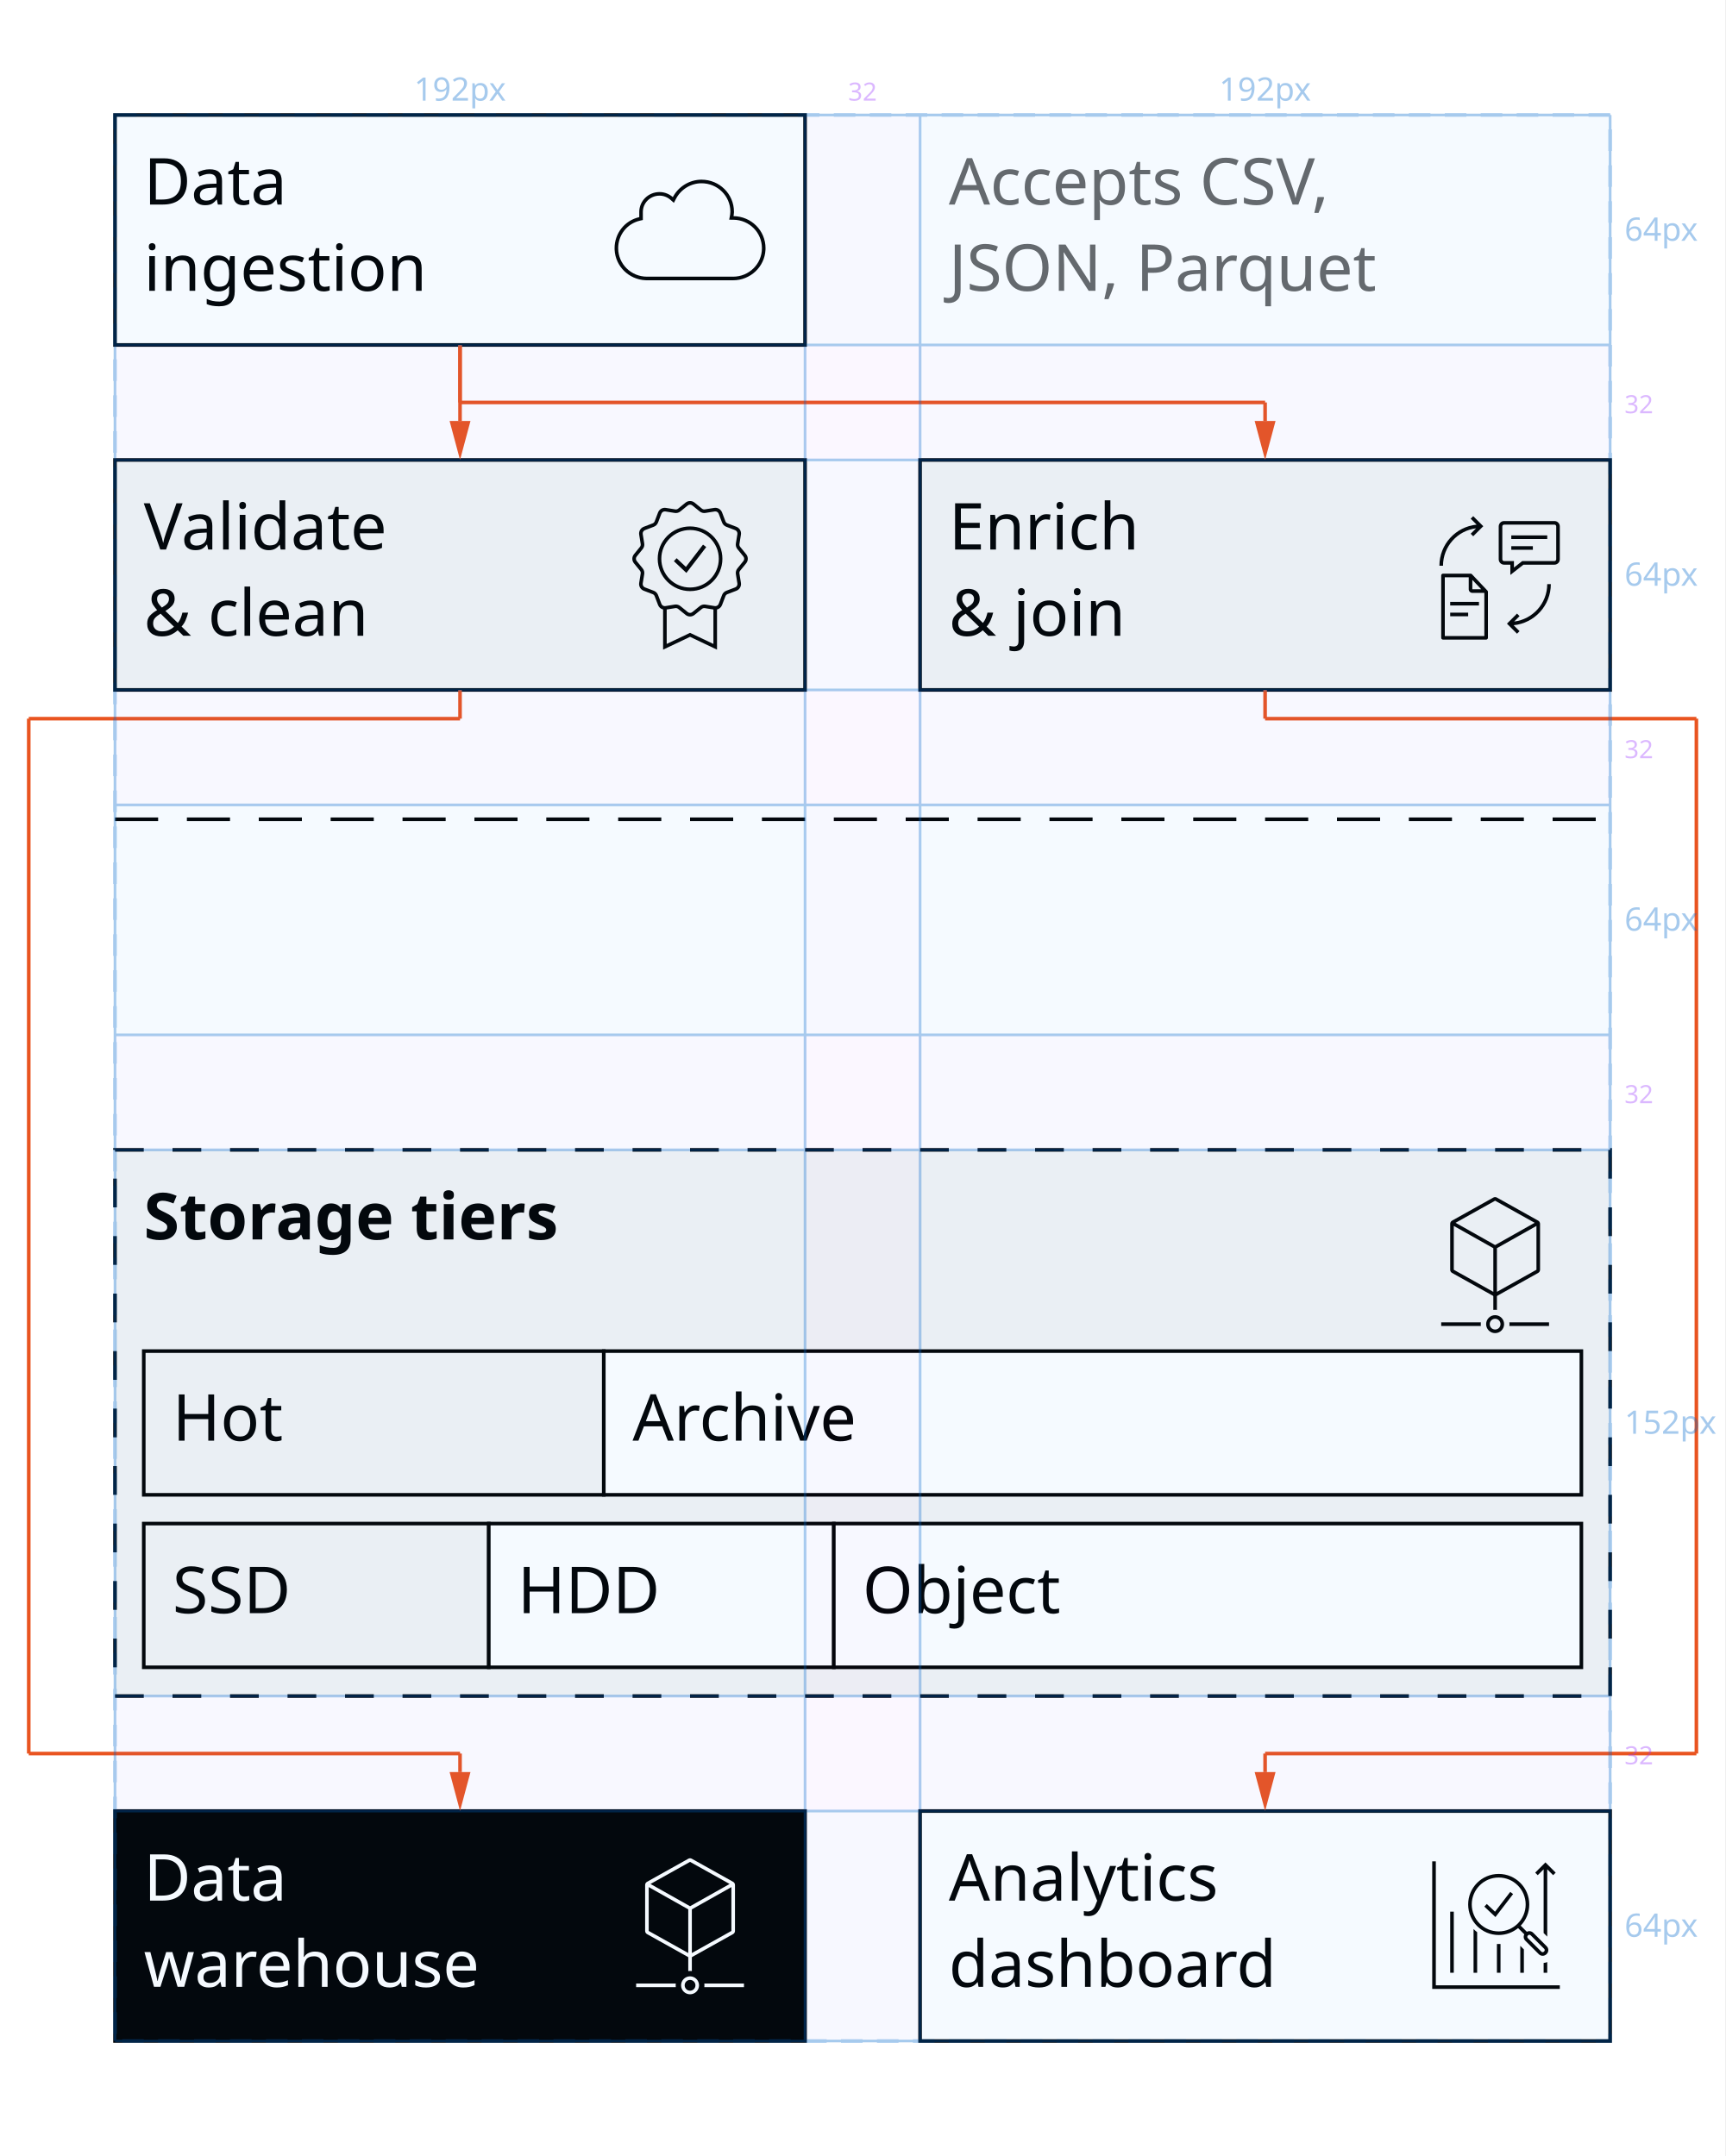
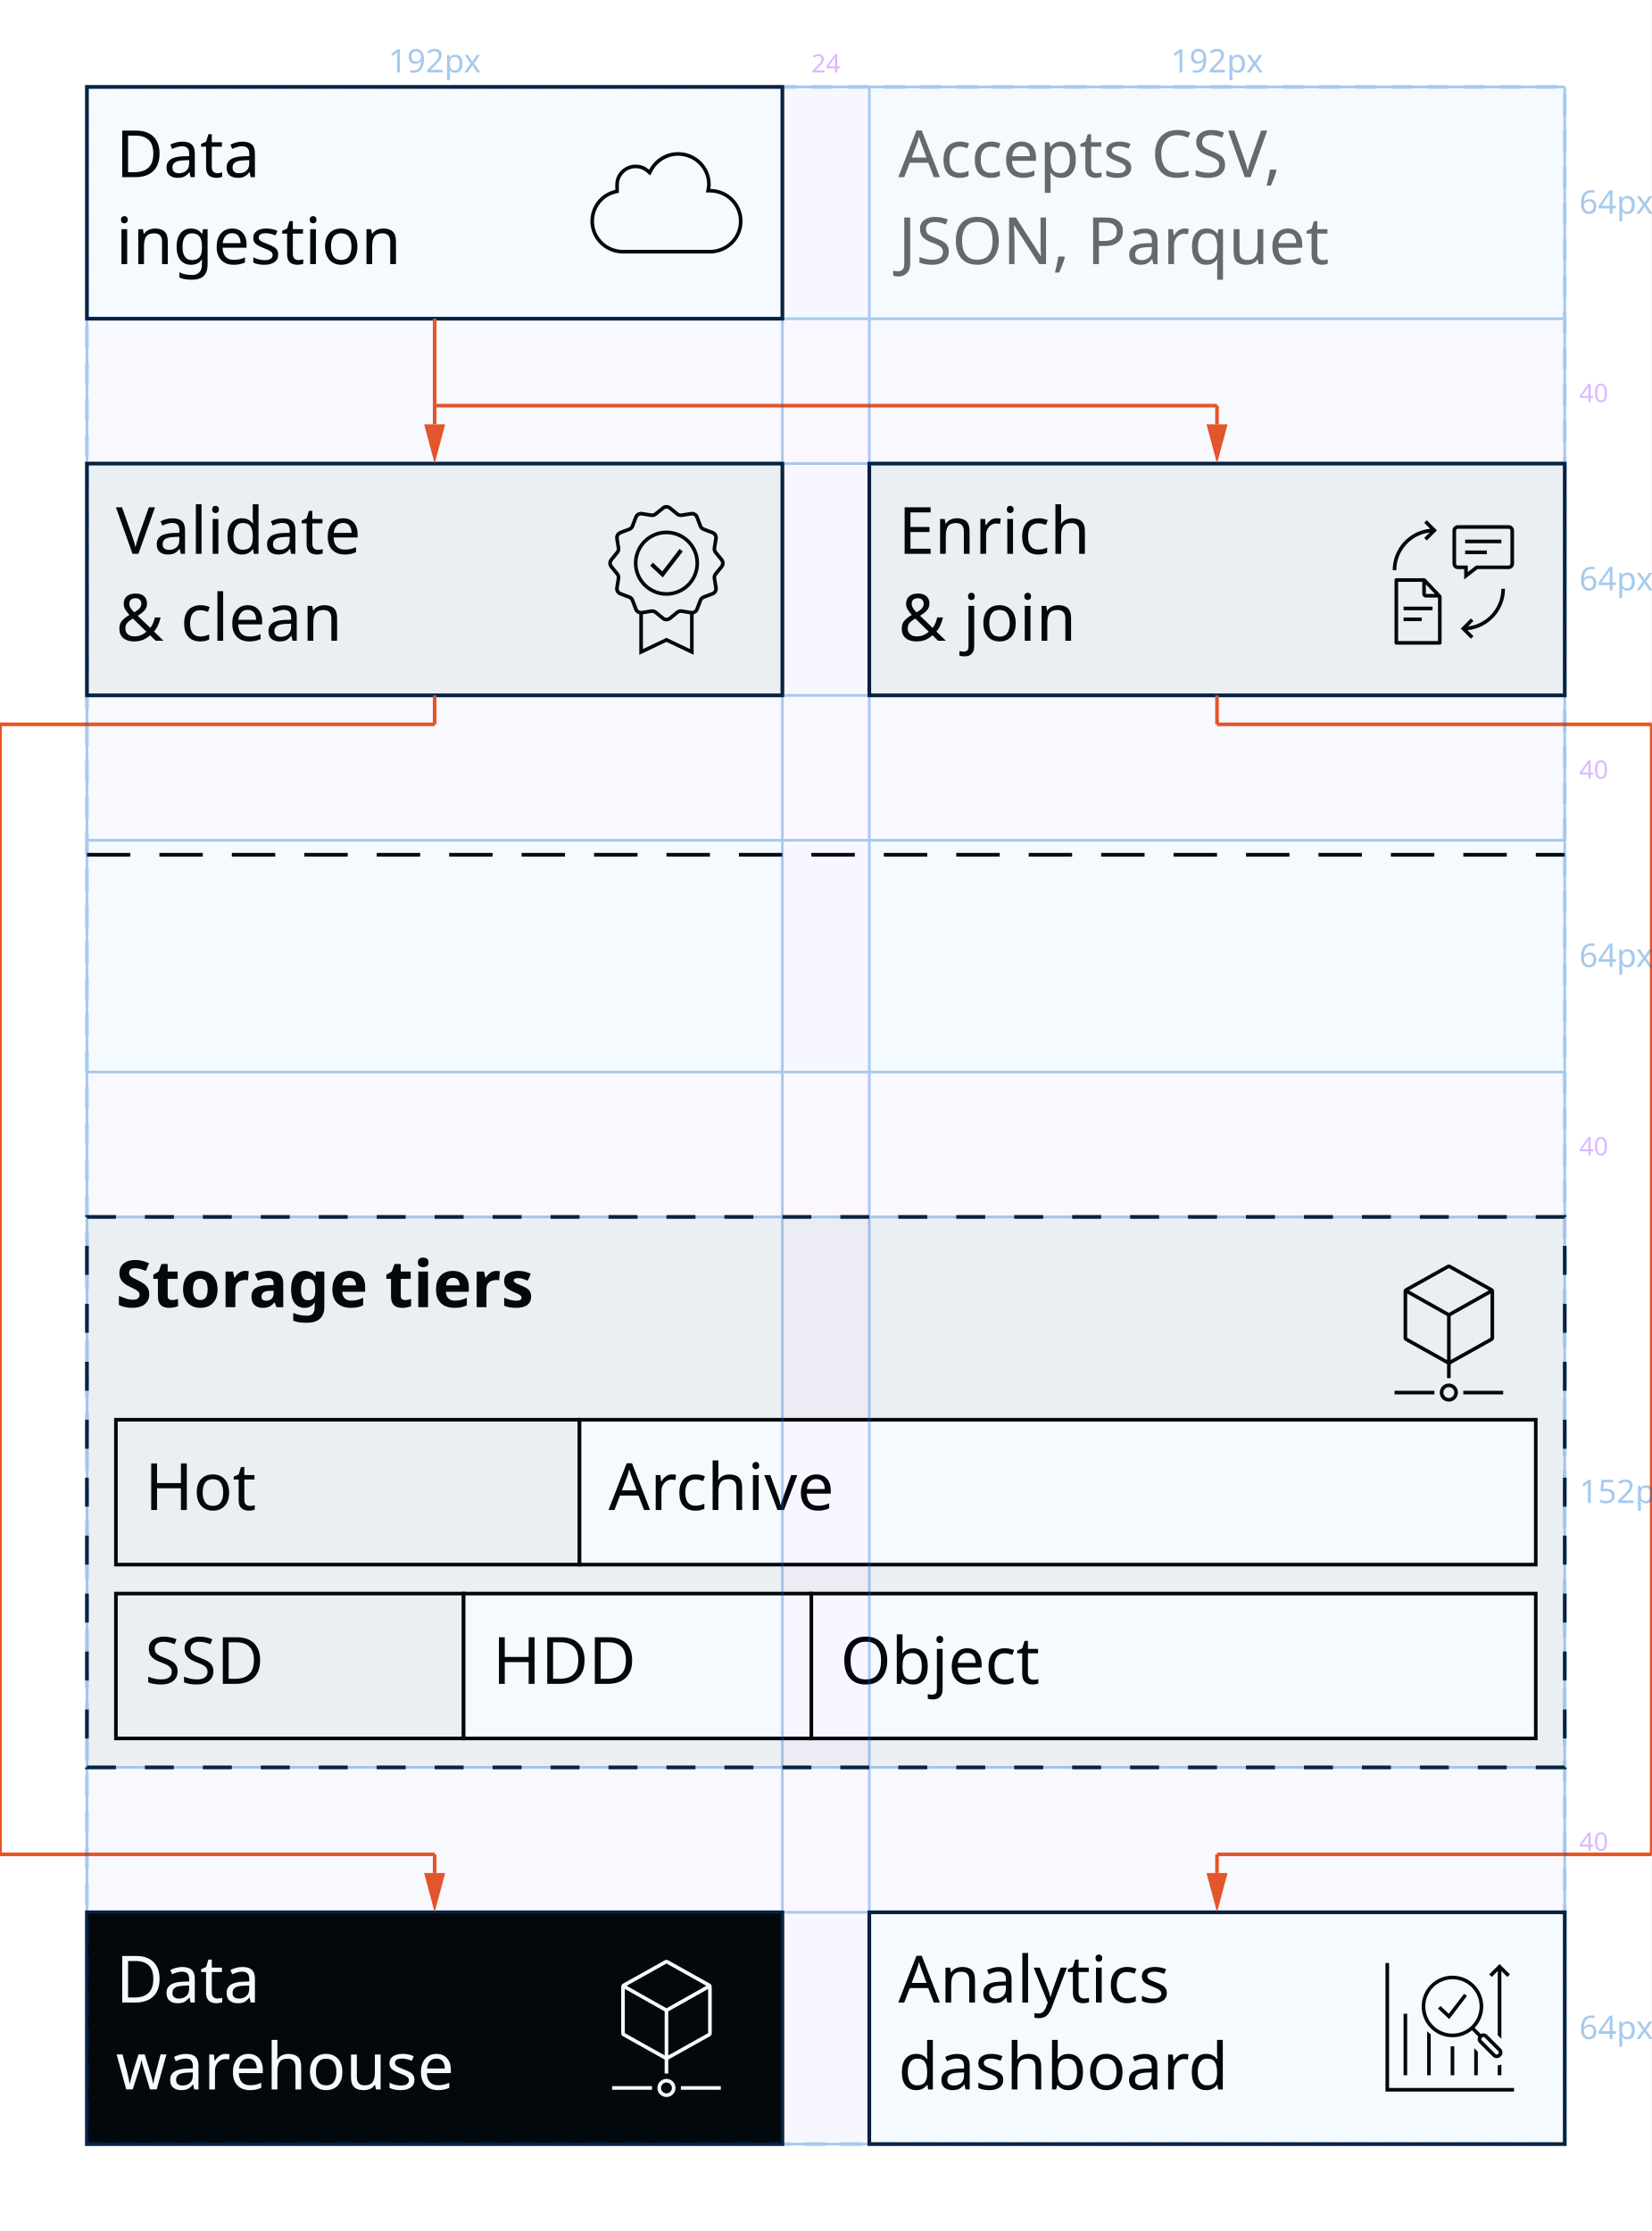
- <svg xmlns="http://www.w3.org/2000/svg" width="480" height="600" viewBox="0 0 480 600" xml:space="preserve">
-   <rect width="480" height="600" fill="#FFFFFF" />
+ <svg xmlns="http://www.w3.org/2000/svg" width="456" height="616" viewBox="0 0 456 616" xml:space="preserve">
+   <rect width="456" height="616" fill="#FFFFFF" />
  <g data-component-id="ingest">
-     <rect x="32" y="32" width="192" height="64" fill="#FFFFFF" stroke="#000000" stroke-width="1" stroke-miterlimit="10" />
+     <rect x="24" y="24" width="192" height="64" fill="#FFFFFF" stroke="#000000" stroke-width="1" stroke-miterlimit="10" />
    <text font-family="Ubuntu Sans">
-       <tspan x="40" y="56.92" font-size="18" font-weight="400" fill="#000000">Data</tspan>
-       <tspan x="40" y="80.92" font-size="18" font-weight="400" fill="#000000">ingestion</tspan>
+       <tspan x="32" y="48.92" font-size="18" font-weight="400" fill="#000000">Data</tspan>
+       <tspan x="32" y="72.92" font-size="18" font-weight="400" fill="#000000">ingestion</tspan>
    </text>
-     <g class="dg-icon" transform="translate(168 40)">
+     <g class="dg-icon" transform="translate(160 32)">
      <path fill-rule="evenodd" clip-rule="evenodd" d="M27.186 10C32.196 10 36.217 14 36.217 18.923L36.211 19.143C36.187 19.652 36.094 20.147 36.093 20.154C41.041 20.216 45 24.154 45 29.077L44.988 29.536C44.748 34.246 40.822 38 35.969 38H12.031L11.565 37.988C6.928 37.757 3.245 34.094 3.012 29.536L3 29.077C3 24.954 5.784 21.352 9.866 20.429V18.984C9.866 15.908 12.402 13.446 15.495 13.446L15.749 13.452C17.017 13.51 18.22 13.996 19.206 14.861C20.753 11.908 23.845 10 27.186 10ZM27.186 11C24.224 11 21.469 12.695 20.092 15.325L19.502 16.452L18.547 15.613C17.674 14.847 16.608 14.446 15.495 14.446C12.935 14.446 10.866 16.479 10.866 18.984V21.227L10.087 21.403C6.472 22.221 4 25.409 4 29.077C4 33.438 7.564 37 12.031 37H35.969C40.436 37 44 33.438 44 29.077C44 24.713 40.493 21.208 36.08 21.153L34.888 21.139L35.11 19.967V19.965C35.111 19.962 35.112 19.956 35.113 19.948C35.116 19.933 35.121 19.91 35.126 19.88C35.136 19.819 35.149 19.73 35.163 19.626C35.191 19.411 35.217 19.151 35.217 18.923C35.217 14.562 31.653 11 27.186 11Z" fill="#000000" />
    </g>
  </g>
  <g data-component-id="ingest_note">
-     <rect x="256" y="32" width="192" height="64" fill="#FFFFFF" stroke="none" stroke-width="1" stroke-miterlimit="10" />
+     <rect x="240" y="24" width="192" height="64" fill="#FFFFFF" stroke="none" stroke-width="1" stroke-miterlimit="10" />
    <text font-family="Ubuntu Sans">
-       <tspan x="264" y="56.92" font-size="18" font-weight="400" fill="#666666">Accepts CSV,</tspan>
-       <tspan x="264" y="80.92" font-size="18" font-weight="400" fill="#666666">JSON, Parquet</tspan>
+       <tspan x="248" y="48.92" font-size="18" font-weight="400" fill="#666666">Accepts CSV,</tspan>
+       <tspan x="248" y="72.92" font-size="18" font-weight="400" fill="#666666">JSON, Parquet</tspan>
    </text>
  </g>
  <g data-component-id="validate">
-     <rect x="32" y="128" width="192" height="64" fill="#F3F3F3" stroke="#000000" stroke-width="1" stroke-miterlimit="10" />
+     <rect x="24" y="128" width="192" height="64" fill="#F3F3F3" stroke="#000000" stroke-width="1" stroke-miterlimit="10" />
    <text font-family="Ubuntu Sans">
-       <tspan x="40" y="152.92" font-size="18" font-weight="400" fill="#000000">Validate</tspan>
-       <tspan x="40" y="176.92" font-size="18" font-weight="400" fill="#000000">&amp; clean</tspan>
+       <tspan x="32" y="152.92" font-size="18" font-weight="400" fill="#000000">Validate</tspan>
+       <tspan x="32" y="176.92" font-size="18" font-weight="400" fill="#000000">&amp; clean</tspan>
    </text>
-     <g class="dg-icon" transform="translate(168 136)">
+     <g class="dg-icon" transform="translate(160 136)">
      <path fill-rule="evenodd" clip-rule="evenodd" d="M22.738 3.882C23.473 3.284 24.527 3.284 25.262 3.882L27.314 5.552C27.535 5.731 27.822 5.808 28.104 5.763L30.716 5.344C31.651 5.193 32.565 5.72 32.902 6.605L33.845 9.077C33.946 9.343 34.157 9.554 34.423 9.655L36.895 10.598C37.78 10.935 38.307 11.849 38.156 12.784L37.737 15.396C37.692 15.678 37.769 15.965 37.948 16.186L39.618 18.238C40.216 18.973 40.216 20.027 39.618 20.762L37.948 22.814C37.769 23.035 37.692 23.322 37.737 23.604L38.156 26.216C38.307 27.151 37.78 28.065 36.895 28.402L34.423 29.345C34.157 29.446 33.946 29.657 33.845 29.923L32.902 32.395C32.661 33.027 32.126 33.473 31.5 33.624V44.791L24 41.225L16.5 44.791V33.624C15.874 33.473 15.339 33.027 15.098 32.395L14.155 29.923C14.054 29.657 13.843 29.446 13.577 29.345L11.105 28.402C10.22 28.065 9.693 27.151 9.844 26.216L10.263 23.604C10.308 23.322 10.231 23.035 10.052 22.814L8.382 20.762C7.784 20.027 7.784 18.973 8.382 18.238L10.052 16.186C10.231 15.965 10.308 15.678 10.263 15.396L9.844 12.784C9.693 11.848 10.22 10.935 11.105 10.598L13.577 9.655C13.843 9.554 14.054 9.343 14.155 9.077L15.098 6.605C15.435 5.72 16.349 5.193 17.284 5.344L19.896 5.763C20.178 5.808 20.465 5.731 20.686 5.552L22.738 3.882ZM19.896 33.237L17.5 33.621V43.208L23.785 40.22L24 40.117L24.215 40.22L30.5 43.208V33.621L28.104 33.237C27.822 33.192 27.535 33.269 27.314 33.448L25.262 35.118C24.527 35.716 23.473 35.716 22.738 35.118L20.686 33.448C20.465 33.269 20.178 33.192 19.896 33.237ZM24.631 4.658C24.263 4.359 23.737 4.359 23.369 4.658L21.316 6.327C20.874 6.687 20.3 6.841 19.737 6.751L17.125 6.331C16.657 6.256 16.201 6.519 16.032 6.962L15.09 9.434C14.887 9.966 14.466 10.387 13.934 10.59L11.462 11.532C11.019 11.701 10.756 12.157 10.831 12.625L11.251 15.237C11.341 15.8 11.187 16.374 10.827 16.816L9.158 18.869C8.859 19.237 8.859 19.763 9.158 20.131L10.827 22.184C11.187 22.626 11.341 23.2 11.251 23.763L10.831 26.375C10.756 26.843 11.019 27.299 11.462 27.468L13.934 28.41C14.466 28.613 14.887 29.034 15.09 29.566L16.032 32.038C16.201 32.481 16.657 32.744 17.125 32.669L19.737 32.249C20.3 32.159 20.874 32.313 21.316 32.673L23.369 34.342C23.737 34.641 24.263 34.641 24.631 34.342L26.684 32.673C27.126 32.313 27.7 32.159 28.263 32.249L30.875 32.669C31.343 32.744 31.799 32.481 31.968 32.038L32.91 29.566C33.113 29.034 33.534 28.613 34.066 28.41L36.538 27.468C36.981 27.299 37.244 26.843 37.169 26.375L36.749 23.763C36.659 23.2 36.813 22.626 37.173 22.184L38.842 20.131C39.141 19.763 39.141 19.237 38.842 18.869L37.173 16.816C36.813 16.374 36.659 15.8 36.749 15.237L37.169 12.625C37.244 12.157 36.981 11.701 36.538 11.532L34.066 10.59C33.534 10.387 33.113 9.966 32.91 9.434L31.968 6.962C31.799 6.519 31.343 6.256 30.875 6.331L28.263 6.751C27.7 6.841 27.126 6.687 26.684 6.327L24.631 4.658Z" fill="#000000" />
      <path d="M28.5 16.248L22.977 23.439L22.525 23.013L19.501 20.171L20.27 19.351L22.842 21.768L27.607 15.562L28.5 16.248Z" fill="#000000" />
      <path fill-rule="evenodd" clip-rule="evenodd" d="M24 10.5C28.971 10.5 33 14.529 33 19.5C33 24.471 28.971 28.5 24 28.5C19.029 28.5 15 24.471 15 19.5C15 14.529 19.029 10.5 24 10.5ZM24 11.5C19.582 11.5 16 15.082 16 19.5C16 23.918 19.582 27.5 24 27.5C28.418 27.5 32 23.918 32 19.5C32 15.082 28.418 11.5 24 11.5Z" fill="#000000" />
    </g>
  </g>
  <g data-component-id="enrich">
-     <rect x="256" y="128" width="192" height="64" fill="#F3F3F3" stroke="#000000" stroke-width="1" stroke-miterlimit="10" />
+     <rect x="240" y="128" width="192" height="64" fill="#F3F3F3" stroke="#000000" stroke-width="1" stroke-miterlimit="10" />
    <text font-family="Ubuntu Sans">
-       <tspan x="264" y="152.92" font-size="18" font-weight="400" fill="#000000">Enrich</tspan>
-       <tspan x="264" y="176.92" font-size="18" font-weight="400" fill="#000000">&amp; join</tspan>
+       <tspan x="248" y="152.92" font-size="18" font-weight="400" fill="#000000">Enrich</tspan>
+       <tspan x="248" y="176.92" font-size="18" font-weight="400" fill="#000000">&amp; join</tspan>
    </text>
-     <g class="dg-icon" transform="translate(392 136)">
+     <g class="dg-icon" transform="translate(376 136)">
      <path d="M39.5 26.556C39.5 32.519 34.961 37.421 29.149 37.998L30.798 39.647L30.091 40.353L27.293 37.556L30.091 34.758L30.798 35.465L29.288 36.974C34.479 36.338 38.5 31.918 38.5 26.556H39.5Z" fill="#000000" />
      <path d="M20.707 10.444L17.909 13.242L17.202 12.535L18.711 11.025C13.52 11.661 9.5 16.082 9.5 21.444H8.5C8.5 15.481 13.039 10.578 18.85 10.001L17.202 8.354L17.909 7.646L20.707 10.444Z" fill="#000000" />
      <path d="M34.5 17H28.5V16H34.5V17Z" fill="#000000" />
      <path d="M38.5 14H28.5V13H38.5V14Z" fill="#000000" />
      <path fill-rule="evenodd" clip-rule="evenodd" d="M40.5 9C41.328 9 42 9.672 42 10.5V19.645C42 20.422 41.41 21.061 40.653 21.138L40.5 21.145H31.881L28.238 24V21.145H26.5L26.347 21.138C25.59 21.061 25 20.422 25 19.645V10.5C25 9.672 25.672 9 26.5 9H40.5ZM26.5 10C26.224 10 26 10.224 26 10.5V19.645C26 19.922 26.224 20.145 26.5 20.145H29.238V21.945L31.536 20.145H40.5C40.776 20.145 41 19.922 41 19.645V10.5C41 10.258 40.829 10.056 40.601 10.01L40.5 10H26.5Z" fill="#000000" />
      <path d="M16.5 35.5H11.5V34.5H16.5V35.5Z" fill="#000000" />
      <path d="M19.5 32.5H11.5V31.5H19.5V32.5Z" fill="#000000" />
      <path fill-rule="evenodd" clip-rule="evenodd" d="M17.196 23.648C17.334 23.648 17.465 23.704 17.56 23.804L21.863 28.356C21.951 28.449 22 28.573 22 28.7V41.5C22 41.776 21.776 42 21.5 42H9.5C9.224 42 9 41.776 9 41.5V24.148C9 23.906 9.171 23.704 9.399 23.657L9.5 23.648H17.196ZM10 41H21V28.99H17.657C17.105 28.99 16.657 28.542 16.657 27.99V24.648H10V41ZM17.657 27.99H20.142L17.657 25.362V27.99Z" fill="#000000" />
    </g>
  </g>
  <g data-component-id="_auto_1">
-     <line class="dg-separator" x1="32" y1="228.0" x2="448" y2="228.0" fill="none" stroke="#000000" stroke-width="1" stroke-miterlimit="10" stroke-dasharray="12 8" />
+     <line class="dg-separator" x1="24" y1="236.0" x2="432" y2="236.0" fill="none" stroke="#000000" stroke-width="1" stroke-miterlimit="10" stroke-dasharray="12 8" />
  </g>
  <g data-component-id="storage">
-     <rect x="32" y="320" width="416" height="152" fill="#F3F3F3" stroke="#000000" stroke-width="1" stroke-miterlimit="10" stroke-dasharray="8 8" />
+     <rect x="24" y="336" width="408" height="152" fill="#F3F3F3" stroke="#000000" stroke-width="1" stroke-miterlimit="10" stroke-dasharray="8 8" />
    <text font-family="Ubuntu Sans">
-       <tspan x="40" y="344.92" font-size="18" font-weight="700" fill="#000000">Storage tiers</tspan>
+       <tspan x="32" y="360.92" font-size="18" font-weight="700" fill="#000000">Storage tiers</tspan>
    </text>
  </g>
-   <rect x="40" y="376" width="128" height="40" fill="#F3F3F3" stroke="#000000" stroke-width="1" stroke-miterlimit="10" />
+   <rect x="32" y="392" width="128" height="40" fill="#F3F3F3" stroke="#000000" stroke-width="1" stroke-miterlimit="10" />
  <text font-family="Ubuntu Sans">
-     <tspan x="48" y="400.92" font-size="18" font-weight="400" fill="#000000">Hot</tspan>
+     <tspan x="40" y="416.92" font-size="18" font-weight="400" fill="#000000">Hot</tspan>
  </text>
-   <rect x="168" y="376" width="272" height="40" fill="#FFFFFF" stroke="#000000" stroke-width="1" stroke-miterlimit="10" />
+   <rect x="160" y="392" width="264" height="40" fill="#FFFFFF" stroke="#000000" stroke-width="1" stroke-miterlimit="10" />
  <text font-family="Ubuntu Sans">
-     <tspan x="176" y="400.92" font-size="18" font-weight="400" fill="#000000">Archive</tspan>
+     <tspan x="168" y="416.92" font-size="18" font-weight="400" fill="#000000">Archive</tspan>
  </text>
-   <rect x="40" y="424" width="96" height="40" fill="#F3F3F3" stroke="#000000" stroke-width="1" stroke-miterlimit="10" />
+   <rect x="32" y="440" width="96" height="40" fill="#F3F3F3" stroke="#000000" stroke-width="1" stroke-miterlimit="10" />
  <text font-family="Ubuntu Sans">
-     <tspan x="48" y="448.92" font-size="18" font-weight="400" fill="#000000">SSD</tspan>
+     <tspan x="40" y="464.92" font-size="18" font-weight="400" fill="#000000">SSD</tspan>
  </text>
-   <rect x="136" y="424" width="96" height="40" fill="#FFFFFF" stroke="#000000" stroke-width="1" stroke-miterlimit="10" />
+   <rect x="128" y="440" width="96" height="40" fill="#FFFFFF" stroke="#000000" stroke-width="1" stroke-miterlimit="10" />
  <text font-family="Ubuntu Sans">
-     <tspan x="144" y="448.92" font-size="18" font-weight="400" fill="#000000">HDD</tspan>
+     <tspan x="136" y="464.92" font-size="18" font-weight="400" fill="#000000">HDD</tspan>
  </text>
-   <rect x="232" y="424" width="208" height="40" fill="#FFFFFF" stroke="#000000" stroke-width="1" stroke-miterlimit="10" />
+   <rect x="224" y="440" width="200" height="40" fill="#FFFFFF" stroke="#000000" stroke-width="1" stroke-miterlimit="10" />
  <text font-family="Ubuntu Sans">
-     <tspan x="240" y="448.92" font-size="18" font-weight="400" fill="#000000">Object</tspan>
+     <tspan x="232" y="464.92" font-size="18" font-weight="400" fill="#000000">Object</tspan>
  </text>
  <g data-component-id="storage">
-     <g class="dg-icon" transform="translate(392 328)">
+     <g class="dg-icon" transform="translate(376 344)">
      <path fill-rule="evenodd" clip-rule="evenodd" d="M35.988 11.699C36.304 11.876 36.5 12.21 36.5 12.572V25.369C36.5 25.732 36.304 26.066 35.988 26.242L24 32.941L12.012 26.242C11.696 26.066 11.5 25.732 11.5 25.369V12.572C11.5 12.21 11.696 11.876 12.012 11.699L23.512 5.273C23.815 5.103 24.185 5.103 24.488 5.273L35.988 11.699ZM12.5 25.368L23.5 31.515V19.361L12.5 13.166V25.368ZM24.5 19.361V31.515L35.5 25.368V13.167L24.5 19.361ZM12.992 12.297L24 18.494L35.007 12.297L24 6.146L12.992 12.297Z" fill="#000000" />
      <path d="M20.032 40C20.012 40.164 20 40.331 20 40.5C20 40.669 20.012 40.836 20.032 41H9V40H20.032Z" fill="#000000" />
      <path d="M39 40V41H27.968C27.988 40.836 28 40.669 28 40.5C28 40.331 27.988 40.164 27.968 40H39Z" fill="#000000" />
      <path d="M24.5 36.531C24.336 36.511 24.169 36.5 24 36.5C23.831 36.5 23.664 36.511 23.5 36.531V32H24.5V36.531Z" fill="#000000" />
      <path fill-rule="evenodd" clip-rule="evenodd" d="M24 38C25.381 38 26.5 39.119 26.5 40.5C26.5 41.881 25.381 43 24 43C22.619 43 21.5 41.881 21.5 40.5C21.5 39.119 22.619 38 24 38ZM24 39C23.172 39 22.5 39.672 22.5 40.5C22.5 41.328 23.172 42 24 42C24.828 42 25.5 41.328 25.5 40.5C25.5 39.672 24.828 39 24 39Z" fill="#000000" />
    </g>
  </g>
  <g data-component-id="warehouse">
-     <rect x="32" y="504" width="192" height="64" fill="#000000" stroke="#000000" stroke-width="1" stroke-miterlimit="10" />
+     <rect x="24" y="528" width="192" height="64" fill="#000000" stroke="#000000" stroke-width="1" stroke-miterlimit="10" />
    <text font-family="Ubuntu Sans">
-       <tspan x="40" y="528.92" font-size="18" font-weight="400" fill="#FFFFFF">Data</tspan>
-       <tspan x="40" y="552.92" font-size="18" font-weight="400" fill="#FFFFFF">warehouse</tspan>
+       <tspan x="32" y="552.92" font-size="18" font-weight="400" fill="#FFFFFF">Data</tspan>
+       <tspan x="32" y="576.92" font-size="18" font-weight="400" fill="#FFFFFF">warehouse</tspan>
    </text>
-     <g class="dg-icon" transform="translate(168 512)">
+     <g class="dg-icon" transform="translate(160 536)">
      <path fill-rule="evenodd" clip-rule="evenodd" d="M35.988 11.699C36.304 11.876 36.5 12.21 36.5 12.572V25.369C36.5 25.732 36.304 26.066 35.988 26.242L24 32.941L12.012 26.242C11.696 26.066 11.5 25.732 11.5 25.369V12.572C11.5 12.21 11.696 11.876 12.012 11.699L23.512 5.273C23.815 5.103 24.185 5.103 24.488 5.273L35.988 11.699ZM12.5 25.368L23.5 31.515V19.361L12.5 13.166V25.368ZM24.5 19.361V31.515L35.5 25.368V13.167L24.5 19.361ZM12.992 12.297L24 18.494L35.007 12.297L24 6.146L12.992 12.297Z" fill="#FFFFFF" />
      <path d="M20.032 40C20.012 40.164 20 40.331 20 40.5C20 40.669 20.012 40.836 20.032 41H9V40H20.032Z" fill="#FFFFFF" />
      <path d="M39 40V41H27.968C27.988 40.836 28 40.669 28 40.5C28 40.331 27.988 40.164 27.968 40H39Z" fill="#FFFFFF" />
      <path d="M24.5 36.531C24.336 36.511 24.169 36.5 24 36.5C23.831 36.5 23.664 36.511 23.5 36.531V32H24.5V36.531Z" fill="#FFFFFF" />
      <path fill-rule="evenodd" clip-rule="evenodd" d="M24 38C25.381 38 26.5 39.119 26.5 40.5C26.5 41.881 25.381 43 24 43C22.619 43 21.5 41.881 21.5 40.5C21.5 39.119 22.619 38 24 38ZM24 39C23.172 39 22.5 39.672 22.5 40.5C22.5 41.328 23.172 42 24 42C24.828 42 25.5 41.328 25.5 40.5C25.5 39.672 24.828 39 24 39Z" fill="#FFFFFF" />
    </g>
  </g>
  <g data-component-id="dashboard">
-     <rect x="256" y="504" width="192" height="64" fill="#FFFFFF" stroke="#000000" stroke-width="1" stroke-miterlimit="10" />
+     <rect x="240" y="528" width="192" height="64" fill="#FFFFFF" stroke="#000000" stroke-width="1" stroke-miterlimit="10" />
    <text font-family="Ubuntu Sans">
-       <tspan x="264" y="528.92" font-size="18" font-weight="400" fill="#000000">Analytics</tspan>
-       <tspan x="264" y="552.92" font-size="18" font-weight="400" fill="#000000">dashboard</tspan>
+       <tspan x="248" y="552.92" font-size="18" font-weight="400" fill="#000000">Analytics</tspan>
+       <tspan x="248" y="576.92" font-size="18" font-weight="400" fill="#000000">dashboard</tspan>
    </text>
-     <g class="dg-icon" transform="translate(392 512)">
+     <g class="dg-icon" transform="translate(376 536)">
      <path d="M7.5 40.5H42V41.5H6.5V6H7.5V40.5Z" fill="#000000" />
      <path d="M12.5 37H11.5V20H12.5V37Z" fill="#000000" />
      <path d="M18 24.841C18.313 25.156 18.648 25.449 19 25.721V37H18V24.841Z" fill="#000000" />
      <path d="M25.5 37H24.5V29H25.5V37Z" fill="#000000" />
      <path d="M32 30.512V37H31V29.512L32 30.512Z" fill="#000000" />
      <path d="M38.5 37H37.5V34.27C37.841 34.242 38.178 34.166 38.5 34.039V37Z" fill="#000000" />
      <path d="M40.853 9.146L40.147 9.854L38.5 8.207V26.946L37.5 25.946V8.207L35.853 9.854L35.147 9.146L38 6.293L40.853 9.146Z" fill="#000000" />
      <path fill-rule="evenodd" clip-rule="evenodd" d="M25 9.5C29.694 9.5 33.5 13.306 33.5 18C33.5 20.289 32.593 22.365 31.121 23.894L32.831 25.604C33.398 25.303 34.117 25.392 34.594 25.869L38.363 29.639C38.949 30.224 38.949 31.174 38.363 31.76L38.28 31.843L38.166 31.945C37.577 32.426 36.708 32.392 36.159 31.843L32.39 28.074C31.912 27.597 31.824 26.877 32.124 26.311L30.387 24.573C28.92 25.776 27.045 26.5 25 26.5C20.306 26.5 16.5 22.694 16.5 18C16.5 13.306 20.306 9.5 25 9.5ZM33.887 26.577C33.691 26.382 33.375 26.382 33.18 26.577L33.097 26.659C32.902 26.854 32.902 27.171 33.097 27.366L36.866 31.136C37.062 31.331 37.378 31.331 37.573 31.136L37.656 31.053C37.851 30.858 37.851 30.541 37.656 30.346L33.887 26.577ZM25 10.5C20.858 10.5 17.5 13.858 17.5 18C17.5 22.142 20.858 25.5 25 25.5C29.142 25.5 32.5 22.142 32.5 18C32.5 13.858 29.142 10.5 25 10.5Z" fill="#000000" />
      <path d="M29.001 15.109L24.092 21.501L21 18.596L21.686 17.867L23.972 20.015L28.208 14.5L29.001 15.109Z" fill="#000000" />
    </g>
  </g>
  <g data-component-id="_auto_2">
-     <line x1="128" y1="96" x2="128" y2="117.159" fill="none" stroke="#E95420" stroke-width="1" stroke-miterlimit="10" />
-     <polygon points="125.095,117.159 128,128 130.905,117.159" fill="#E95420" />
+     <line x1="120" y1="88" x2="120" y2="117.159" fill="none" stroke="#E95420" stroke-width="1" stroke-miterlimit="10" />
+     <polygon points="117.095,117.159 120,128 122.905,117.159" fill="#E95420" />
  </g>
  <g data-component-id="_auto_3">
-     <line x1="128" y1="96" x2="128" y2="112" fill="none" stroke="#E95420" stroke-width="1" stroke-miterlimit="10" />
-     <line x1="128" y1="112" x2="352" y2="112" fill="none" stroke="#E95420" stroke-width="1" stroke-miterlimit="10" />
-     <line x1="352" y1="112" x2="352" y2="117.159" fill="none" stroke="#E95420" stroke-width="1" stroke-miterlimit="10" />
-     <polygon points="349.095,117.159 352,128 354.905,117.159" fill="#E95420" />
+     <line x1="120" y1="88" x2="120" y2="112" fill="none" stroke="#E95420" stroke-width="1" stroke-miterlimit="10" />
+     <line x1="120" y1="112" x2="336" y2="112" fill="none" stroke="#E95420" stroke-width="1" stroke-miterlimit="10" />
+     <line x1="336" y1="112" x2="336" y2="117.159" fill="none" stroke="#E95420" stroke-width="1" stroke-miterlimit="10" />
+     <polygon points="333.095,117.159 336,128 338.905,117.159" fill="#E95420" />
  </g>
  <g data-component-id="_auto_4">
-     <line x1="128" y1="192" x2="128" y2="200" fill="none" stroke="#E95420" stroke-width="1" stroke-miterlimit="10" />
-     <line x1="128" y1="200" x2="8" y2="200" fill="none" stroke="#E95420" stroke-width="1" stroke-miterlimit="10" />
-     <line x1="8" y1="200" x2="8" y2="488" fill="none" stroke="#E95420" stroke-width="1" stroke-miterlimit="10" />
-     <line x1="8" y1="488" x2="128" y2="488" fill="none" stroke="#E95420" stroke-width="1" stroke-miterlimit="10" />
-     <line x1="128" y1="488" x2="128" y2="493.159" fill="none" stroke="#E95420" stroke-width="1" stroke-miterlimit="10" />
-     <polygon points="125.095,493.159 128,504 130.905,493.159" fill="#E95420" />
+     <line x1="120" y1="192" x2="120" y2="200" fill="none" stroke="#E95420" stroke-width="1" stroke-miterlimit="10" />
+     <line x1="120" y1="200" x2="0" y2="200" fill="none" stroke="#E95420" stroke-width="1" stroke-miterlimit="10" />
+     <line x1="0" y1="200" x2="0" y2="512" fill="none" stroke="#E95420" stroke-width="1" stroke-miterlimit="10" />
+     <line x1="0" y1="512" x2="120" y2="512" fill="none" stroke="#E95420" stroke-width="1" stroke-miterlimit="10" />
+     <line x1="120" y1="512" x2="120" y2="517.159" fill="none" stroke="#E95420" stroke-width="1" stroke-miterlimit="10" />
+     <polygon points="117.095,517.159 120,528 122.905,517.159" fill="#E95420" />
  </g>
  <g data-component-id="_auto_5">
-     <line x1="352" y1="192" x2="352" y2="200" fill="none" stroke="#E95420" stroke-width="1" stroke-miterlimit="10" />
-     <line x1="352" y1="200" x2="472" y2="200" fill="none" stroke="#E95420" stroke-width="1" stroke-miterlimit="10" />
-     <line x1="472" y1="200" x2="472" y2="488" fill="none" stroke="#E95420" stroke-width="1" stroke-miterlimit="10" />
-     <line x1="472" y1="488" x2="352" y2="488" fill="none" stroke="#E95420" stroke-width="1" stroke-miterlimit="10" />
-     <line x1="352" y1="488" x2="352" y2="493.159" fill="none" stroke="#E95420" stroke-width="1" stroke-miterlimit="10" />
-     <polygon points="349.095,493.159 352,504 354.905,493.159" fill="#E95420" />
+     <line x1="336" y1="192" x2="336" y2="200" fill="none" stroke="#E95420" stroke-width="1" stroke-miterlimit="10" />
+     <line x1="336" y1="200" x2="456" y2="200" fill="none" stroke="#E95420" stroke-width="1" stroke-miterlimit="10" />
+     <line x1="456" y1="200" x2="456" y2="512" fill="none" stroke="#E95420" stroke-width="1" stroke-miterlimit="10" />
+     <line x1="456" y1="512" x2="336" y2="512" fill="none" stroke="#E95420" stroke-width="1" stroke-miterlimit="10" />
+     <line x1="336" y1="512" x2="336" y2="517.159" fill="none" stroke="#E95420" stroke-width="1" stroke-miterlimit="10" />
+     <polygon points="333.095,517.159 336,528 338.905,517.159" fill="#E95420" />
  </g>
  <g id="layout-grid" opacity="0.35" style="pointer-events:none">
-     <rect x="32" y="32" width="416" height="536" fill="none" stroke="#0066CC" stroke-width="1" stroke-dasharray="6 4" />
-     <rect x="32" y="32" width="192" height="536" fill="#3399FF" opacity="0.08" />
-     <line x1="32" y1="32" x2="32" y2="568" stroke="#0066CC" stroke-width="0.75" />
-     <line x1="224" y1="32" x2="224" y2="568" stroke="#0066CC" stroke-width="0.75" />
-     <text x="128.0" y="28" text-anchor="middle" font-size="9" fill="#0066CC" font-family="Ubuntu Sans, sans-serif">192px</text>
-     <rect x="256" y="32" width="192" height="536" fill="#3399FF" opacity="0.08" />
-     <line x1="256" y1="32" x2="256" y2="568" stroke="#0066CC" stroke-width="0.75" />
-     <line x1="448" y1="32" x2="448" y2="568" stroke="#0066CC" stroke-width="0.75" />
-     <text x="352.0" y="28" text-anchor="middle" font-size="9" fill="#0066CC" font-family="Ubuntu Sans, sans-serif">192px</text>
-     <rect x="224" y="32" width="32" height="536" fill="#9933FF" opacity="0.06" />
-     <text x="240.0" y="28" text-anchor="middle" font-size="7" fill="#9933FF" font-family="Ubuntu Sans, sans-serif">32</text>
-     <rect x="32" y="32" width="416" height="64" fill="#3399FF" opacity="0.08" />
-     <line x1="32" y1="32" x2="448" y2="32" stroke="#0066CC" stroke-width="0.75" />
-     <line x1="32" y1="96" x2="448" y2="96" stroke="#0066CC" stroke-width="0.75" />
-     <text x="452" y="67.0" font-size="9" fill="#0066CC" font-family="Ubuntu Sans, sans-serif">64px</text>
-     <rect x="32" y="128" width="416" height="64" fill="#3399FF" opacity="0.08" />
-     <line x1="32" y1="128" x2="448" y2="128" stroke="#0066CC" stroke-width="0.75" />
-     <line x1="32" y1="192" x2="448" y2="192" stroke="#0066CC" stroke-width="0.75" />
-     <text x="452" y="163.0" font-size="9" fill="#0066CC" font-family="Ubuntu Sans, sans-serif">64px</text>
-     <rect x="32" y="224" width="416" height="64" fill="#3399FF" opacity="0.08" />
-     <line x1="32" y1="224" x2="448" y2="224" stroke="#0066CC" stroke-width="0.75" />
-     <line x1="32" y1="288" x2="448" y2="288" stroke="#0066CC" stroke-width="0.75" />
-     <text x="452" y="259.0" font-size="9" fill="#0066CC" font-family="Ubuntu Sans, sans-serif">64px</text>
-     <rect x="32" y="320" width="416" height="152" fill="#3399FF" opacity="0.08" />
-     <line x1="32" y1="320" x2="448" y2="320" stroke="#0066CC" stroke-width="0.75" />
-     <line x1="32" y1="472" x2="448" y2="472" stroke="#0066CC" stroke-width="0.75" />
-     <text x="452" y="399.0" font-size="9" fill="#0066CC" font-family="Ubuntu Sans, sans-serif">152px</text>
-     <rect x="32" y="504" width="416" height="64" fill="#3399FF" opacity="0.08" />
-     <line x1="32" y1="504" x2="448" y2="504" stroke="#0066CC" stroke-width="0.75" />
-     <line x1="32" y1="568" x2="448" y2="568" stroke="#0066CC" stroke-width="0.75" />
-     <text x="452" y="539.0" font-size="9" fill="#0066CC" font-family="Ubuntu Sans, sans-serif">64px</text>
-     <rect x="32" y="96" width="416" height="32" fill="#9933FF" opacity="0.06" />
-     <text x="452" y="115.0" font-size="7" fill="#9933FF" font-family="Ubuntu Sans, sans-serif">32</text>
-     <rect x="32" y="192" width="416" height="32" fill="#9933FF" opacity="0.06" />
-     <text x="452" y="211.0" font-size="7" fill="#9933FF" font-family="Ubuntu Sans, sans-serif">32</text>
-     <rect x="32" y="288" width="416" height="32" fill="#9933FF" opacity="0.06" />
-     <text x="452" y="307.0" font-size="7" fill="#9933FF" font-family="Ubuntu Sans, sans-serif">32</text>
-     <rect x="32" y="472" width="416" height="32" fill="#9933FF" opacity="0.06" />
-     <text x="452" y="491.0" font-size="7" fill="#9933FF" font-family="Ubuntu Sans, sans-serif">32</text>
+     <rect x="24" y="24" width="408" height="568" fill="none" stroke="#0066CC" stroke-width="1" stroke-dasharray="6 4" />
+     <rect x="24" y="24" width="192" height="568" fill="#3399FF" opacity="0.08" />
+     <line x1="24" y1="24" x2="24" y2="592" stroke="#0066CC" stroke-width="0.75" />
+     <line x1="216" y1="24" x2="216" y2="592" stroke="#0066CC" stroke-width="0.75" />
+     <text x="120.0" y="20" text-anchor="middle" font-size="9" fill="#0066CC" font-family="Ubuntu Sans, sans-serif">192px</text>
+     <rect x="240" y="24" width="192" height="568" fill="#3399FF" opacity="0.08" />
+     <line x1="240" y1="24" x2="240" y2="592" stroke="#0066CC" stroke-width="0.75" />
+     <line x1="432" y1="24" x2="432" y2="592" stroke="#0066CC" stroke-width="0.75" />
+     <text x="336.0" y="20" text-anchor="middle" font-size="9" fill="#0066CC" font-family="Ubuntu Sans, sans-serif">192px</text>
+     <rect x="216" y="24" width="24" height="568" fill="#9933FF" opacity="0.06" />
+     <text x="228.0" y="20" text-anchor="middle" font-size="7" fill="#9933FF" font-family="Ubuntu Sans, sans-serif">24</text>
+     <rect x="24" y="24" width="408" height="64" fill="#3399FF" opacity="0.08" />
+     <line x1="24" y1="24" x2="432" y2="24" stroke="#0066CC" stroke-width="0.75" />
+     <line x1="24" y1="88" x2="432" y2="88" stroke="#0066CC" stroke-width="0.75" />
+     <text x="436" y="59.0" font-size="9" fill="#0066CC" font-family="Ubuntu Sans, sans-serif">64px</text>
+     <rect x="24" y="128" width="408" height="64" fill="#3399FF" opacity="0.08" />
+     <line x1="24" y1="128" x2="432" y2="128" stroke="#0066CC" stroke-width="0.75" />
+     <line x1="24" y1="192" x2="432" y2="192" stroke="#0066CC" stroke-width="0.75" />
+     <text x="436" y="163.0" font-size="9" fill="#0066CC" font-family="Ubuntu Sans, sans-serif">64px</text>
+     <rect x="24" y="232" width="408" height="64" fill="#3399FF" opacity="0.08" />
+     <line x1="24" y1="232" x2="432" y2="232" stroke="#0066CC" stroke-width="0.75" />
+     <line x1="24" y1="296" x2="432" y2="296" stroke="#0066CC" stroke-width="0.75" />
+     <text x="436" y="267.0" font-size="9" fill="#0066CC" font-family="Ubuntu Sans, sans-serif">64px</text>
+     <rect x="24" y="336" width="408" height="152" fill="#3399FF" opacity="0.08" />
+     <line x1="24" y1="336" x2="432" y2="336" stroke="#0066CC" stroke-width="0.75" />
+     <line x1="24" y1="488" x2="432" y2="488" stroke="#0066CC" stroke-width="0.75" />
+     <text x="436" y="415.0" font-size="9" fill="#0066CC" font-family="Ubuntu Sans, sans-serif">152px</text>
+     <rect x="24" y="528" width="408" height="64" fill="#3399FF" opacity="0.08" />
+     <line x1="24" y1="528" x2="432" y2="528" stroke="#0066CC" stroke-width="0.75" />
+     <line x1="24" y1="592" x2="432" y2="592" stroke="#0066CC" stroke-width="0.75" />
+     <text x="436" y="563.0" font-size="9" fill="#0066CC" font-family="Ubuntu Sans, sans-serif">64px</text>
+     <rect x="24" y="88" width="408" height="40" fill="#9933FF" opacity="0.06" />
+     <text x="436" y="111.0" font-size="7" fill="#9933FF" font-family="Ubuntu Sans, sans-serif">40</text>
+     <rect x="24" y="192" width="408" height="40" fill="#9933FF" opacity="0.06" />
+     <text x="436" y="215.0" font-size="7" fill="#9933FF" font-family="Ubuntu Sans, sans-serif">40</text>
+     <rect x="24" y="296" width="408" height="40" fill="#9933FF" opacity="0.06" />
+     <text x="436" y="319.0" font-size="7" fill="#9933FF" font-family="Ubuntu Sans, sans-serif">40</text>
+     <rect x="24" y="488" width="408" height="40" fill="#9933FF" opacity="0.06" />
+     <text x="436" y="511.0" font-size="7" fill="#9933FF" font-family="Ubuntu Sans, sans-serif">40</text>
  </g>
</svg>
